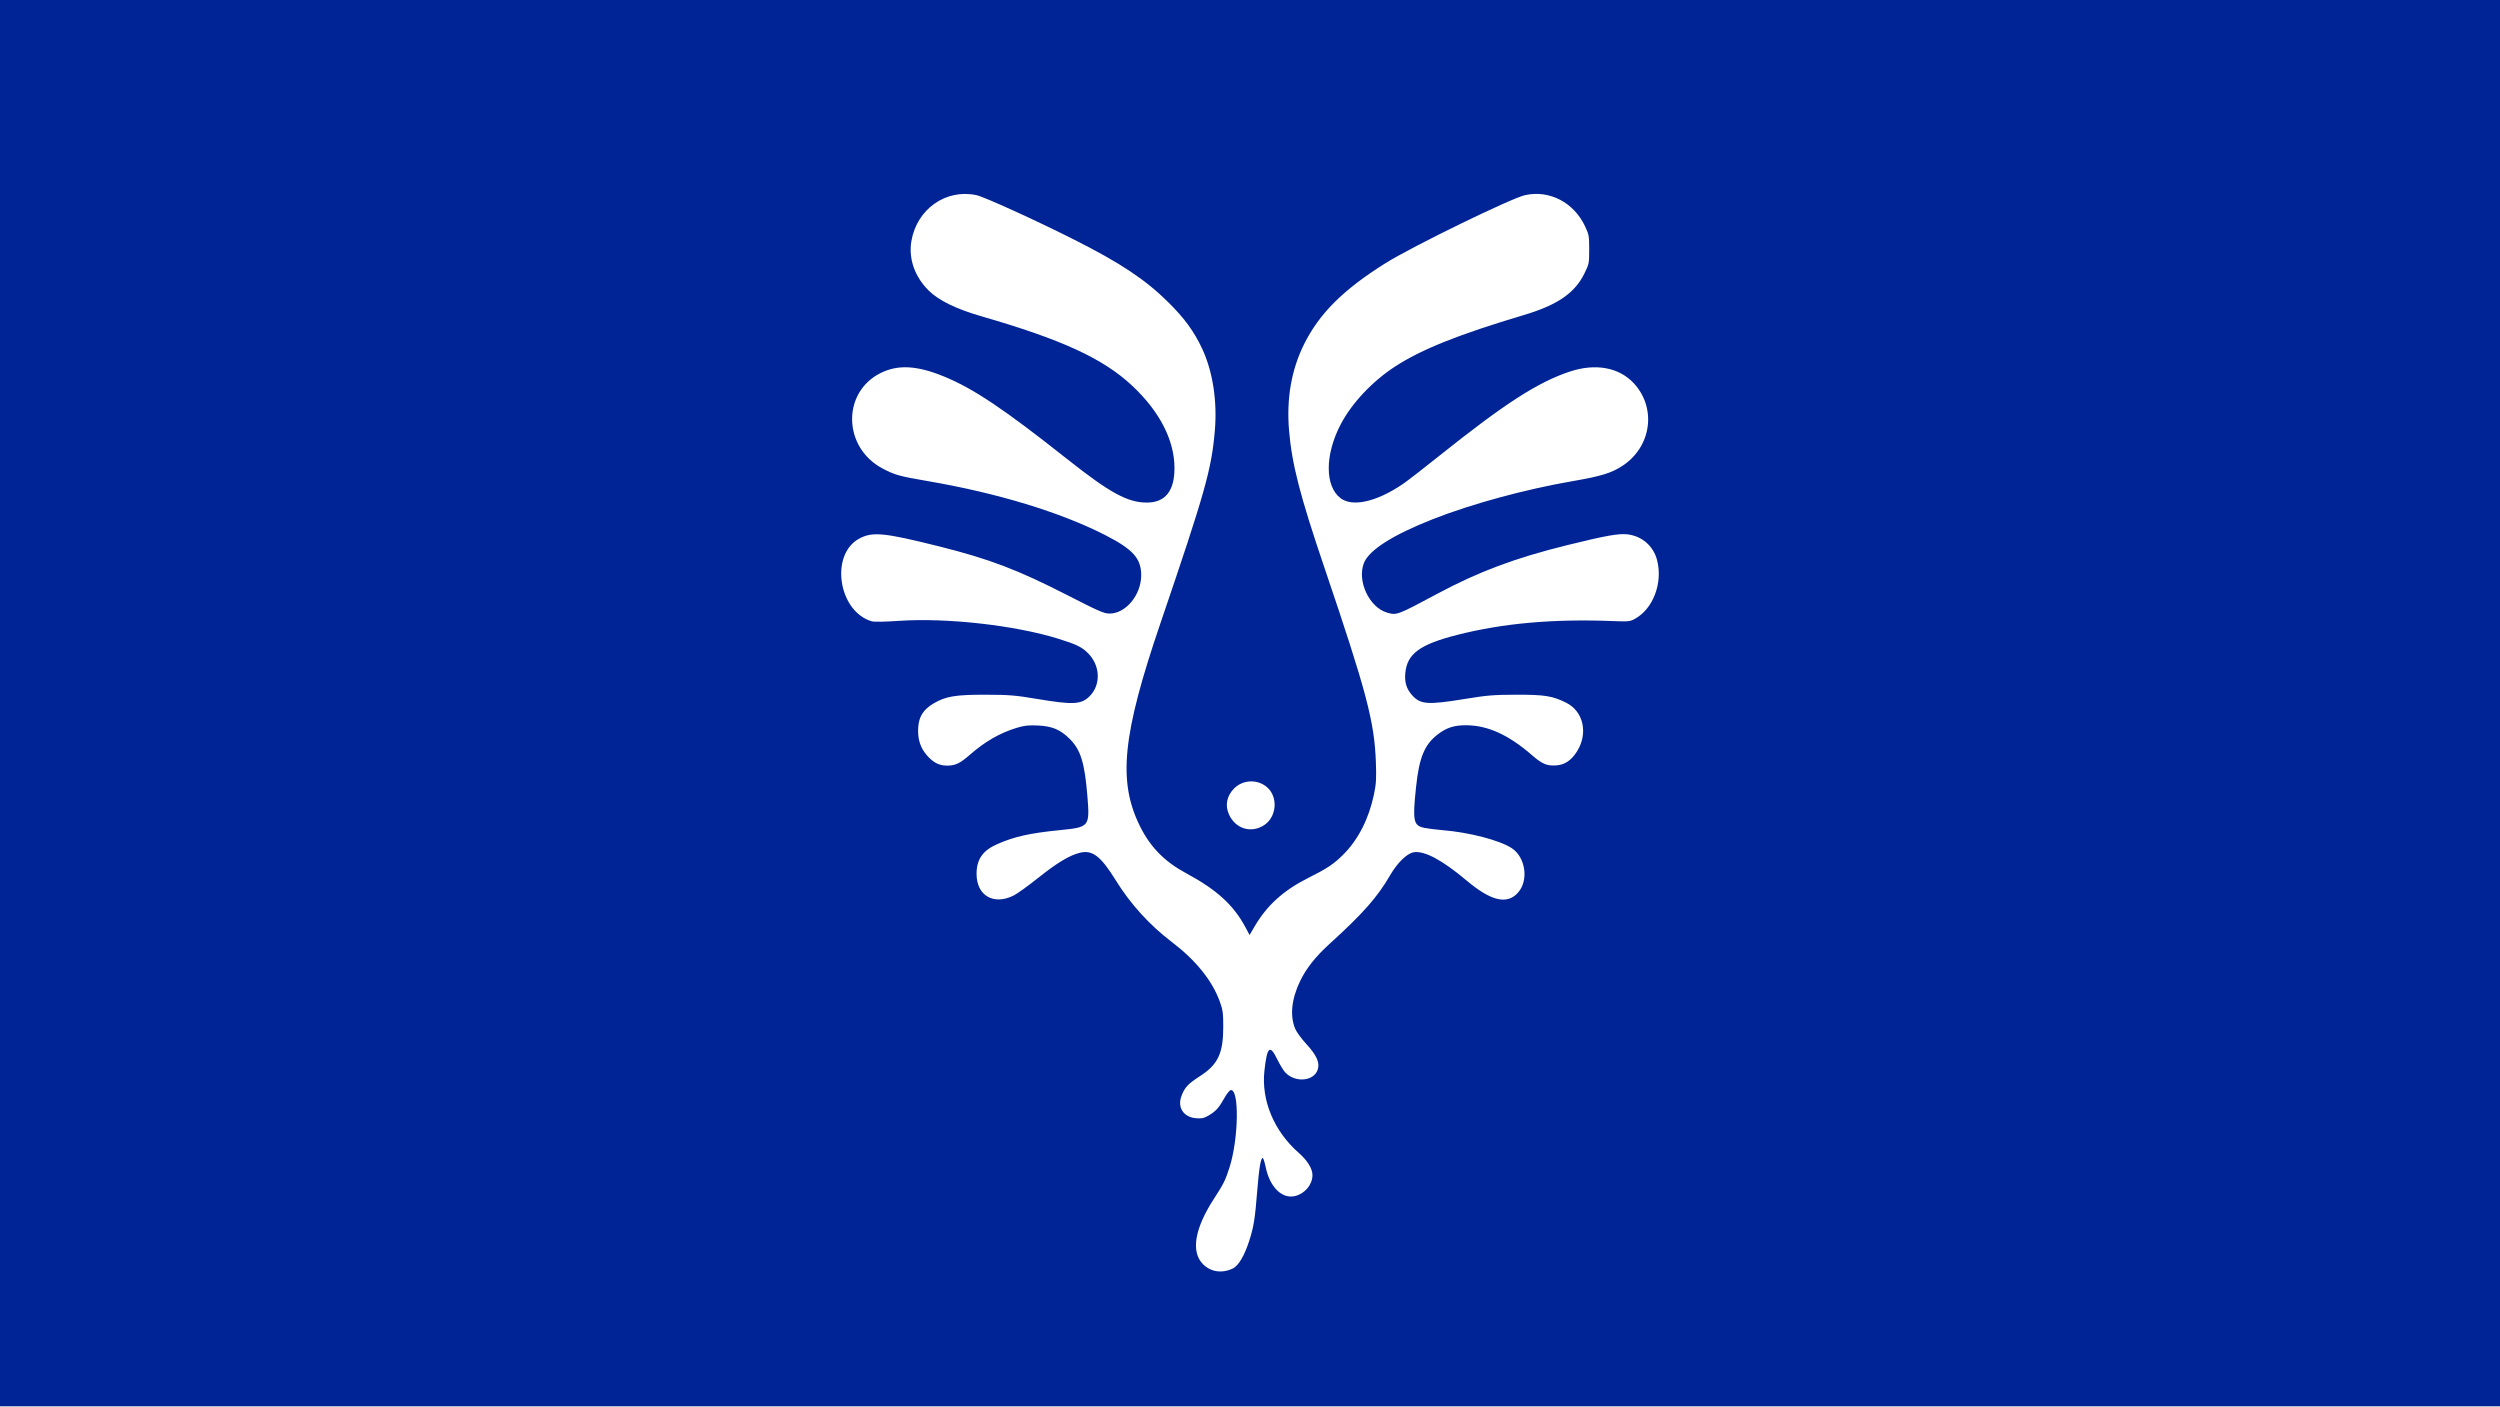
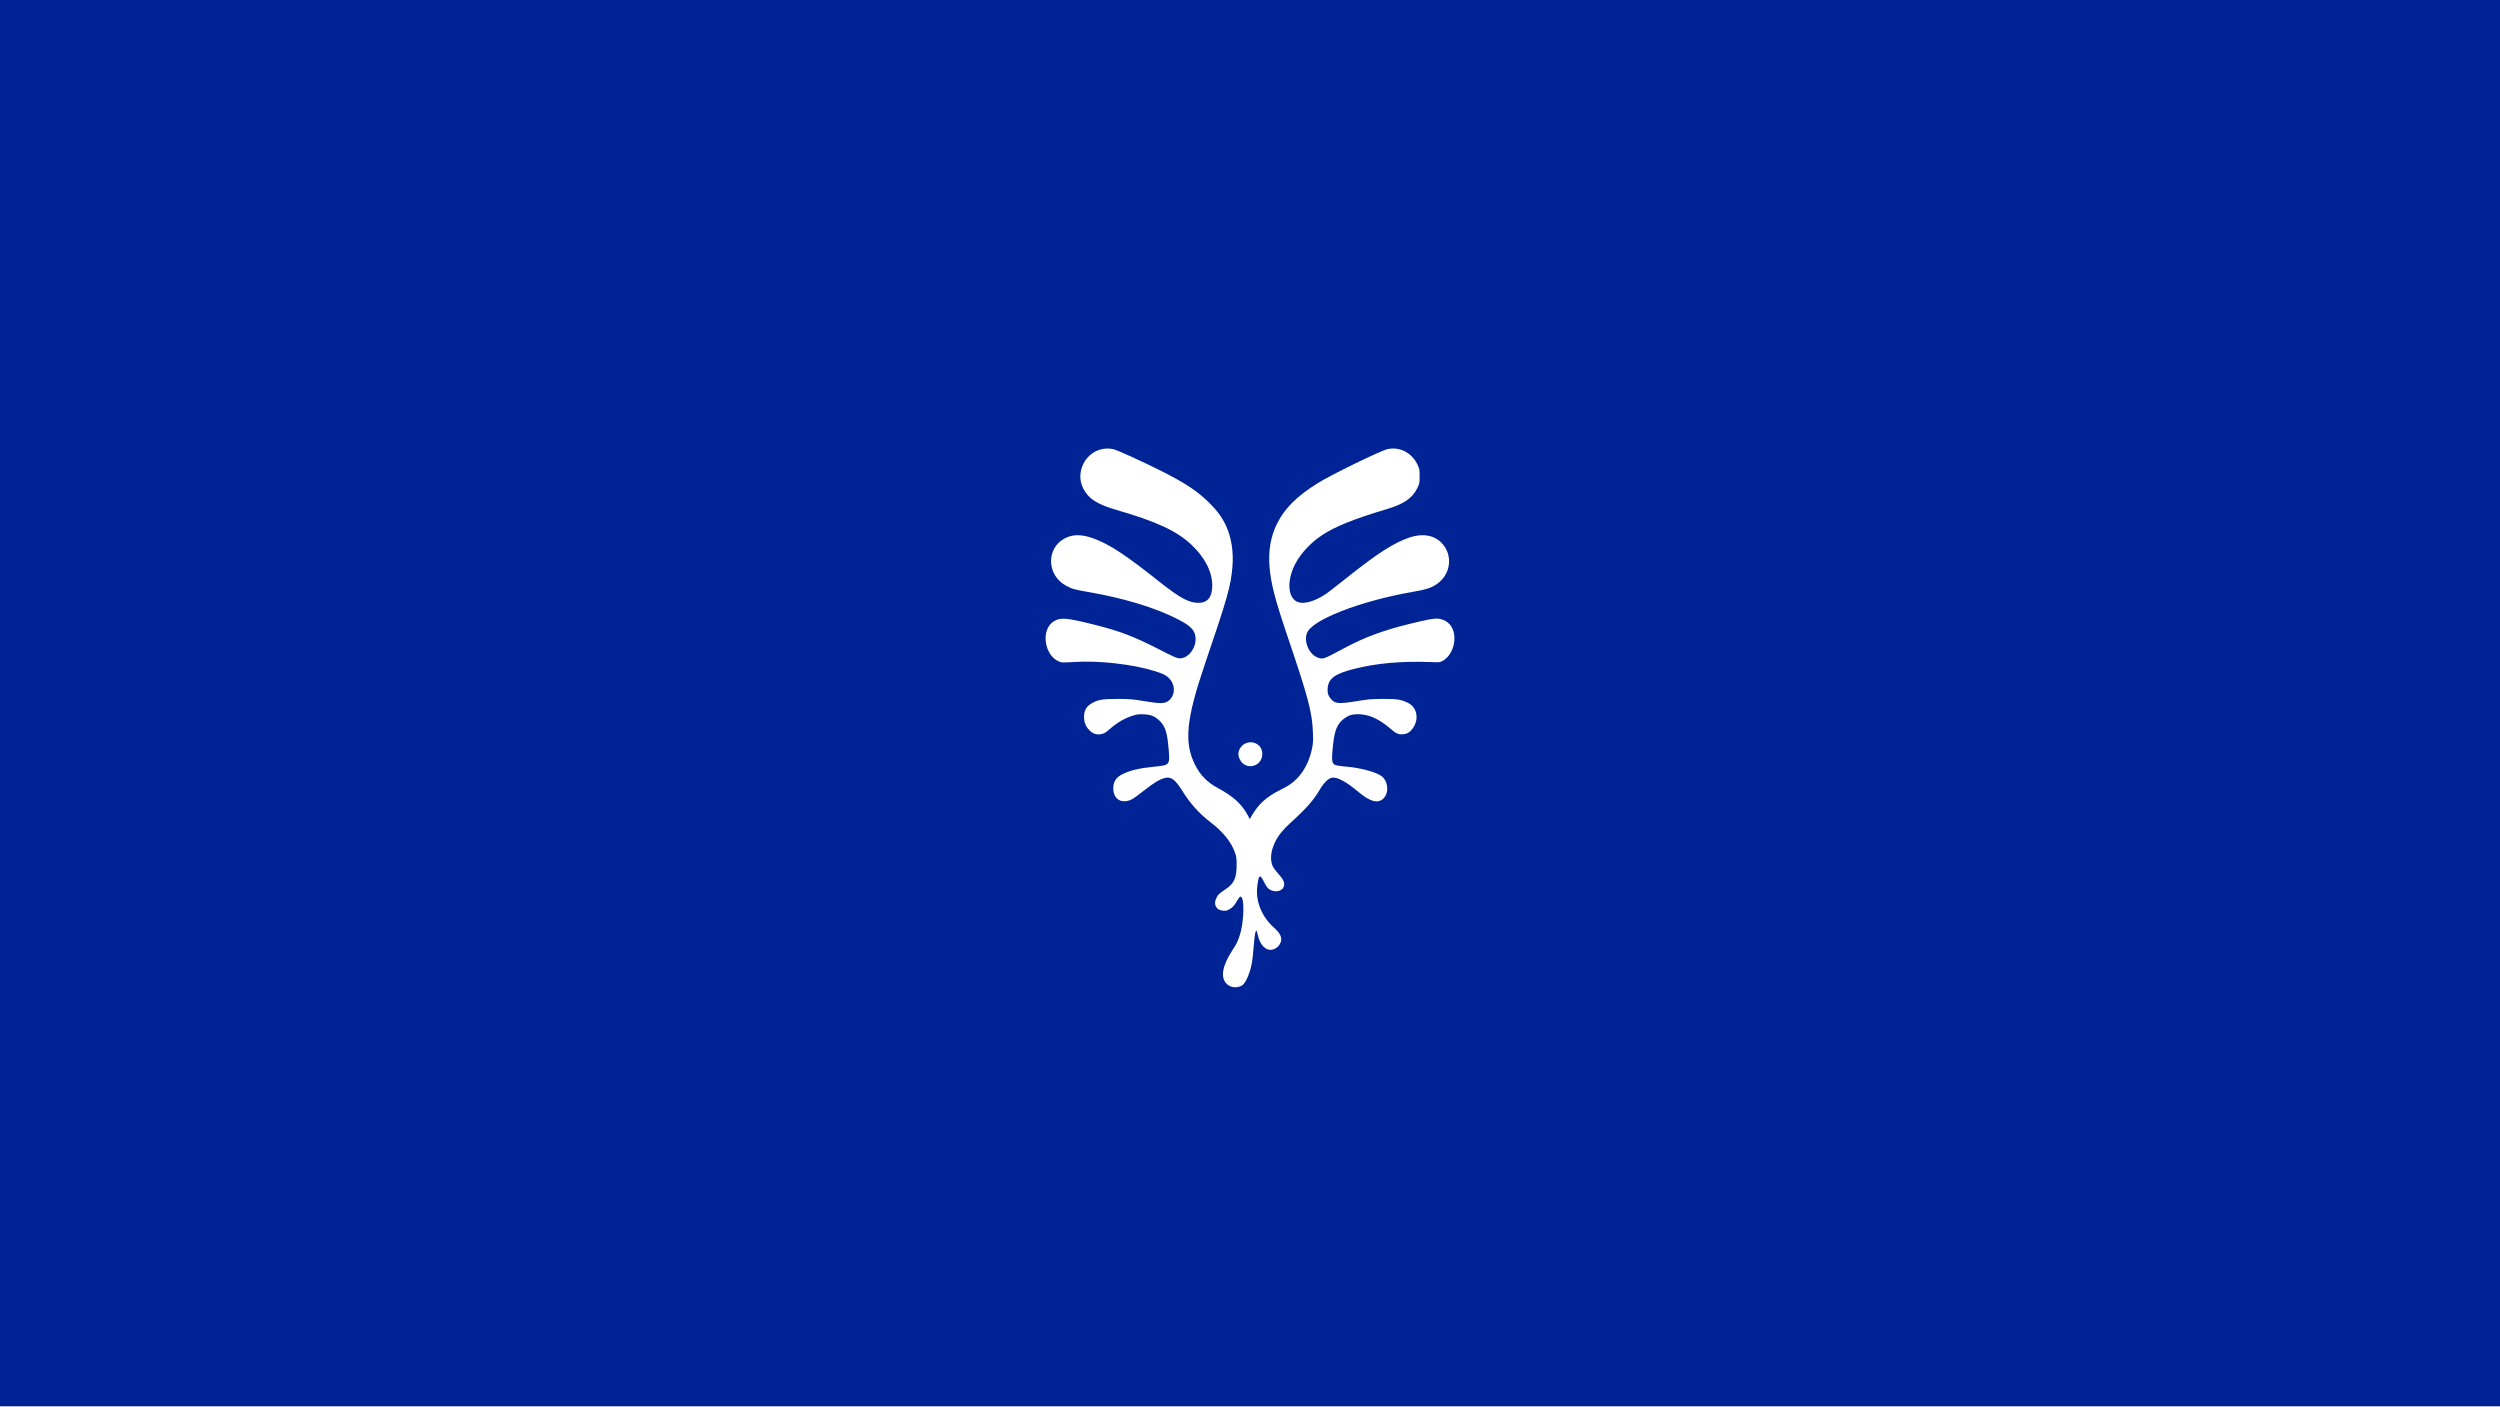
- <svg xmlns="http://www.w3.org/2000/svg" id="svg2" height="1036.8" viewBox="0 0 1843.2 1036.8" width="1843.2">
-   <rect id="rect812" fill="#fff" height="929.318" stroke="#264190" stroke-linecap="round" stroke-linejoin="round" stroke-width="3.3" width="970.621" x="470.395" y="54.706" />
-   <path id="path828" d="m0 518.4v-518.4h921.6 921.6v518.4 518.4h-921.6-921.6zm909.12 416.73c4.02-1.992 8.444-9.522 11.898-20.25 3.295-10.234 4.287-16.381 5.858-36.269 1.387-17.558 2.771-25.651 4.232-24.748.428.264 1.338 3.194 2.023 6.509 3.087 14.952 12.138 23.836 21.824 21.419 7.15-1.785 12.654-8.424 12.705-15.328.035-4.785-3.675-10.815-10.159-16.507-18.254-16.026-27.727-38.802-25.251-60.71 2.003-17.721 3.996-19.422 9.511-8.118 1.848 3.788 4.44 8.056 5.76 9.484 7.251 7.845 21.138 6.702 24.001-1.975 1.688-5.114-.709-10.524-8.356-18.856-3.444-3.752-7.079-8.672-8.079-10.932-4.204-9.505-2.982-22.138 3.432-35.462 4.549-9.45 11.393-18.105 21.74-27.492 24.553-22.277 35.284-34.435 44.622-50.556 5.306-9.16 12.441-16.133 17.356-16.964 7.931-1.34 21.015 5.65 39.203 20.944 17.976 15.116 29.817 17.844 37.832 8.715 7.914-9.014 5.515-25.941-4.629-32.654-8.894-5.886-31.447-11.743-51.442-13.359-4.224-.342-9.953-1.058-12.732-1.592-8.425-1.619-9.109-4.807-6.456-30.077 2.312-22.011 6.3-31.577 16.307-39.117 6.348-4.782 11.786-6.516 20.432-6.516 15.985 0 31.325 6.933 48.688 22.005 7.763 6.739 11.173 8.141 18.357 7.545 6.125-.508 10.87-3.818 15.009-10.47 8.199-13.177 4.607-29.314-7.926-35.61-10.171-5.109-15.896-6.036-36.96-5.98-16.89.044-21.452.419-37.92 3.115-27.534 4.507-32.846 4.107-39.033-2.94-4.018-4.576-5.477-9.383-4.872-16.05 1.297-14.307 10.695-21.227 38.386-28.264 33.941-8.626 71.092-11.906 114.96-10.152 11.0.44 12.32.307 15.84-1.599 13.499-7.307 20.813-26.534 16.467-43.289-2.703-10.42-11.002-17.711-21.675-19.045-6.522-.815-15.992.872-44.712 7.963-38.272 9.45-65.328 19.577-95.52 35.751-29.71 15.916-30.111 16.066-37.201 13.961-13.143-3.903-22.172-23.156-17.094-36.452 3.655-9.572 21.292-20.813 50.935-32.465 28.68-11.274 67.737-21.901 102.84-27.983 21.41-3.709 28.92-6.029 37.106-11.463 21.191-14.066 25.037-42.391 8.231-60.624-10.914-11.84-28.289-15.025-47.377-8.685-23.434 7.783-48.081 23.69-95.796 61.825-11.838 9.461-24.07 18.93-27.184 21.043-19.391 13.158-37.115 17.169-45.981 10.406-11.568-8.823-11.543-31.979.058-54.239 8.191-15.718 23.374-31.879 40.243-42.836 19.436-12.624 47.179-23.717 94.581-37.818 24.925-7.415 37.75-16.158 44.884-30.598 3.499-7.083 3.596-7.568 3.596-17.887 0-9.942-.193-11.013-3.074-17.095-8.328-17.582-26.095-26.817-44.142-22.947-9.993 2.143-83.076 37.761-102.846 50.124-31.208 19.514-48.94 37.167-60.222 59.952-9.316 18.813-12.991 40.03-11 63.504 2.117 24.962 8.048 47.958 26.085 101.136 31.074 91.614 36.868 113.541 37.929 143.52.426 12.04.198 15.895-1.395 23.52-3.76 18.009-11.604 33.427-22.599 44.422-6.995 6.995-11.967 10.318-25.715 17.184-18.3 9.14-30.57 20.215-39.71 35.843l-3.697 6.322-3.042-5.693c-8.771-16.415-21.135-27.688-43.692-39.837-15.978-8.605-26.413-19.222-34.08-34.676-16.451-33.157-13.01-67.24 15.128-149.807 32.93-96.631 37.638-113.308 40.073-141.936 1.854-21.8-1.547-43.67-9.397-60.422-5.967-12.734-12.99-22.343-25.056-34.283-16.78-16.605-35.252-28.883-69.228-46.014-28.23-14.234-66.323-31.579-72.052-32.807-22.611-4.849-44.035 10.3-48.016 33.952-2.177 12.932 2.516 26.274 12.803 36.403 7.452 7.337 20.257 13.58 38.908 18.97 59.338 17.148 89.648 31.104 111.064 51.142 20.307 19 31.213 40.238 31.213 60.787 0 16.816-6.786 25.333-20.226 25.386-14.21.056-27.336-7.078-58.625-31.863-46.905-37.155-69.421-52.247-91.252-61.163-19.78-8.079-33.689-8.838-46.444-2.534-28.727 14.198-28.022 54.841 1.22 70.396 8.959 4.766 12.515 5.76 33.355 9.326 51.352 8.788 98.016 22.993 131.036 39.89 20.467 10.473 26.496 17.264 26.396 29.729-.116 14.461-11.424 28.062-23.331 28.062-4.031 0-7.881-1.678-30.927-13.483-36.726-18.812-57.617-26.767-94.664-36.043-40.708-10.193-49.273-11.019-59.054-5.696-21.684 11.802-15.315 53.688 9.26 60.902 1.811.532 9.452.414 19.938-.305 35.353-2.427 85.853 3.247 117.878 13.244 13.306 4.154 17.105 6.009 21.685 10.589 9.311 9.311 9.635 23.763.722 32.189-5.981 5.655-12.164 5.906-38.164 1.554-16.314-2.731-20.482-3.073-38.004-3.12-22.316-.059-29.667 1.184-38.561 6.521-7.478 4.487-10.731 9.68-11.194 17.868-.476 8.421 1.57 14.789 6.581 20.481 4.601 5.227 8.94 7.398 14.789 7.398 6.023 0 9.509-1.676 16.864-8.11 11.074-9.687 22.086-16.007 34.414-19.752 5.694-1.73 8.618-2.045 15.806-1.706 10.432.492 16.447 3.064 23.38 9.998 7.976 7.976 10.924 17.578 12.911 42.042 1.829 22.523 1.518 22.912-20.003 25.06-22.564 2.251-33.952 4.801-46.684 10.452-10.533 4.675-15.025 11.207-15.025 21.849 0 16.086 12.656 23.382 27.506 15.857 2.601-1.318 10.694-7.156 17.984-12.973 13.855-11.055 22.891-16.498 30.616-18.443 9.29-2.339 15.519 2.452 26.668 20.512 10.59 17.155 25.031 33.028 41.161 45.246 17.641 13.363 29.796 28.441 35.401 43.914 2.214 6.111 2.542 8.496 2.549 18.534.015 19.593-3.879 27.885-17.1 36.414-8.928 5.76-11.258 8.24-13.669 14.553-3.249 8.507 1.397 15.746 10.596 16.509 4.367.362 5.937.029 9.367-1.989 5.299-3.117 7.561-5.604 11.53-12.681 1.775-3.165 3.889-5.882 4.698-6.037 6.463-1.245 5.982 35.42-.746 56.775-2.966 9.414-4.506 12.535-11.433 23.161-14.365 22.038-17.264 39.32-8.127 48.457 5.779 5.779 14.213 6.926 22.119 3.009zm22.963-326.805c9.163-6.064 10.358-20.445 2.304-27.728-7.053-6.378-18.261-5.916-24.811 1.024-5.238 5.55-6.455 12.288-3.425 18.961 4.784 10.535 16.45 14.019 25.931 7.744z" fill="#002495" stroke-width=".96" />
+ <svg xmlns="http://www.w3.org/2000/svg" width="1843.2" height="1036.8" viewBox="0 0 1843.2 1036.8">
+   <rect width="1843.2" height="1036.8" fill="#002495" />
+   <g transform="translate(921.6 518.4) scale(0.5) translate(-921.6 -518.4)">
+     <path d="m909.12 416.73c4.02-1.992 8.444-9.522 11.898-20.25 3.295-10.234 4.287-16.381 5.858-36.269 1.387-17.558 2.771-25.651 4.232-24.748.428.264 1.338 3.194 2.023 6.509 3.087 14.952 12.138 23.836 21.824 21.419 7.15-1.785 12.654-8.424 12.705-15.328.035-4.785-3.675-10.815-10.159-16.507-18.254-16.026-27.727-38.802-25.251-60.71 2.003-17.721 3.996-19.422 9.511-8.118 1.848 3.788 4.44 8.056 5.76 9.484 7.251 7.845 21.138 6.702 24.001-1.975 1.688-5.114-.709-10.524-8.356-18.856-3.444-3.752-7.079-8.672-8.079-10.932-4.204-9.505-2.982-22.138 3.432-35.462 4.549-9.45 11.393-18.105 21.74-27.492 24.553-22.277 35.284-34.435 44.622-50.556 5.306-9.16 12.441-16.133 17.356-16.964 7.931-1.34 21.015 5.65 39.203 20.944 17.976 15.116 29.817 17.844 37.832 8.715 7.914-9.014 5.515-25.941-4.629-32.654-8.894-5.886-31.447-11.743-51.442-13.359-4.224-.342-9.953-1.058-12.732-1.592-8.425-1.619-9.109-4.807-6.456-30.077 2.312-22.011 6.3-31.577 16.307-39.117 6.348-4.782 11.786-6.516 20.432-6.516 15.985 0 31.325 6.933 48.688 22.005 7.763 6.739 11.173 8.141 18.357 7.545 6.125-.508 10.87-3.818 15.009-10.47 8.199-13.177 4.607-29.314-7.926-35.61-10.171-5.109-15.896-6.036-36.96-5.98-16.89.044-21.452.419-37.92 3.115-27.534 4.507-32.846 4.107-39.033-2.94-4.018-4.576-5.477-9.383-4.872-16.05 1.297-14.307 10.695-21.227 38.386-28.264 33.941-8.626 71.092-11.906 114.96-10.152 11.0.44 12.32.307 15.84-1.599 13.499-7.307 20.813-26.534 16.467-43.289-2.703-10.42-11.002-17.711-21.675-19.045-6.522-.815-15.992.872-44.712 7.963-38.272 9.45-65.328 19.577-95.52 35.751-29.71 15.916-30.111 16.066-37.201 13.961-13.143-3.903-22.172-23.156-17.094-36.452 3.655-9.572 21.292-20.813 50.935-32.465 28.68-11.274 67.737-21.901 102.84-27.983 21.41-3.709 28.92-6.029 37.106-11.463 21.191-14.066 25.037-42.391 8.231-60.624-10.914-11.84-28.289-15.025-47.377-8.685-23.434 7.783-48.081 23.69-95.796 61.825-11.838 9.461-24.07 18.93-27.184 21.043-19.391 13.158-37.115 17.169-45.981 10.406-11.568-8.823-11.543-31.979.058-54.239 8.191-15.718 23.374-31.879 40.243-42.836 19.436-12.624 47.179-23.717 94.581-37.818 24.925-7.415 37.75-16.158 44.884-30.598 3.499-7.083 3.596-7.568 3.596-17.887 0-9.942-.193-11.013-3.074-17.095-8.328-17.582-26.095-26.817-44.142-22.947-9.993 2.143-83.076 37.761-102.846 50.124-31.208 19.514-48.94 37.167-60.222 59.952-9.316 18.813-12.991 40.03-11 63.504 2.117 24.962 8.048 47.958 26.085 101.136 31.074 91.614 36.868 113.541 37.929 143.52.426 12.04.198 15.895-1.395 23.52-3.76 18.009-11.604 33.427-22.599 44.422-6.995 6.995-11.967 10.318-25.715 17.184-18.3 9.14-30.57 20.215-39.71 35.843l-3.697 6.322-3.042-5.693c-8.771-16.415-21.135-27.688-43.692-39.837-15.978-8.605-26.413-19.222-34.08-34.676-16.451-33.157-13.01-67.24 15.128-149.807 32.93-96.631 37.638-113.308 40.073-141.936 1.854-21.8-1.547-43.67-9.397-60.422-5.967-12.734-12.99-22.343-25.056-34.283-16.78-16.605-35.252-28.883-69.228-46.014-28.23-14.234-66.323-31.579-72.052-32.807-22.611-4.849-44.035 10.3-48.016 33.952-2.177 12.932 2.516 26.274 12.803 36.403 7.452 7.337 20.257 13.58 38.908 18.97 59.338 17.148 89.648 31.104 111.064 51.142 20.307 19 31.213 40.238 31.213 60.787 0 16.816-6.786 25.333-20.226 25.386-14.21.056-27.336-7.078-58.625-31.863-46.905-37.155-69.421-52.247-91.252-61.163-19.78-8.079-33.689-8.838-46.444-2.534-28.727 14.198-28.022 54.841 1.22 70.396 8.959 4.766 12.515 5.76 33.355 9.326 51.352 8.788 98.016 22.993 131.036 39.89 20.467 10.473 26.496 17.264 26.396 29.729-.116 14.461-11.424 28.062-23.331 28.062-4.031 0-7.881-1.678-30.927-13.483-36.726-18.812-57.617-26.767-94.664-36.043-40.708-10.193-49.273-11.019-59.054-5.696-21.684 11.802-15.315 53.688 9.26 60.902 1.811.532 9.452.414 19.938-.305 35.353-2.427 85.853 3.247 117.878 13.244 13.306 4.154 17.105 6.009 21.685 10.589 9.311 9.311 9.635 23.763.722 32.189-5.981 5.655-12.164 5.906-38.164 1.554-16.314-2.731-20.482-3.073-38.004-3.12-22.316-.059-29.667 1.184-38.561 6.521-7.478 4.487-10.731 9.68-11.194 17.868-.476 8.421 1.57 14.789 6.581 20.481 4.601 5.227 8.94 7.398 14.789 7.398 6.023 0 9.509-1.676 16.864-8.11 11.074-9.687 22.086-16.007 34.414-19.752 5.694-1.73 8.618-2.045 15.806-1.706 10.432.492 16.447 3.064 23.38 9.998 7.976 7.976 10.924 17.578 12.911 42.042 1.829 22.523 1.518 22.912-20.003 25.06-22.564 2.251-33.952 4.801-46.684 10.452-10.533 4.675-15.025 11.207-15.025 21.849 0 16.086 12.656 23.382 27.506 15.857 2.601-1.318 10.694-7.156 17.984-12.973 13.855-11.055 22.891-16.498 30.616-18.443 9.29-2.339 15.519 2.452 26.668 20.512 10.59 17.155 25.031 33.028 41.161 45.246 17.641 13.363 29.796 28.441 35.401 43.914 2.214 6.111 2.542 8.496 2.549 18.534.015 19.593-3.879 27.885-17.1 36.414-8.928 5.76-11.258 8.24-13.669 14.553-3.249 8.507 1.397 15.746 10.596 16.509 4.367.362 5.937.029 9.367-1.989 5.299-3.117 7.561-5.604 11.53-12.681 1.775-3.165 3.889-5.882 4.698-6.037 6.463-1.245 5.982 35.42-.746 56.775-2.966 9.414-4.506 12.535-11.433 23.161-14.365 22.038-17.264 39.32-8.127 48.457 5.779 5.779 14.213 6.926 22.119 3.009zm22.963-326.805c9.163-6.064 10.358-20.445 2.304-27.728-7.053-6.378-18.261-5.916-24.811 1.024-5.238 5.55-6.455 12.288-3.425 18.961 4.784 10.535 16.45 14.019 25.931 7.744z" transform="translate(0 518.4)" fill="#fff" />
+   </g>
</svg>
